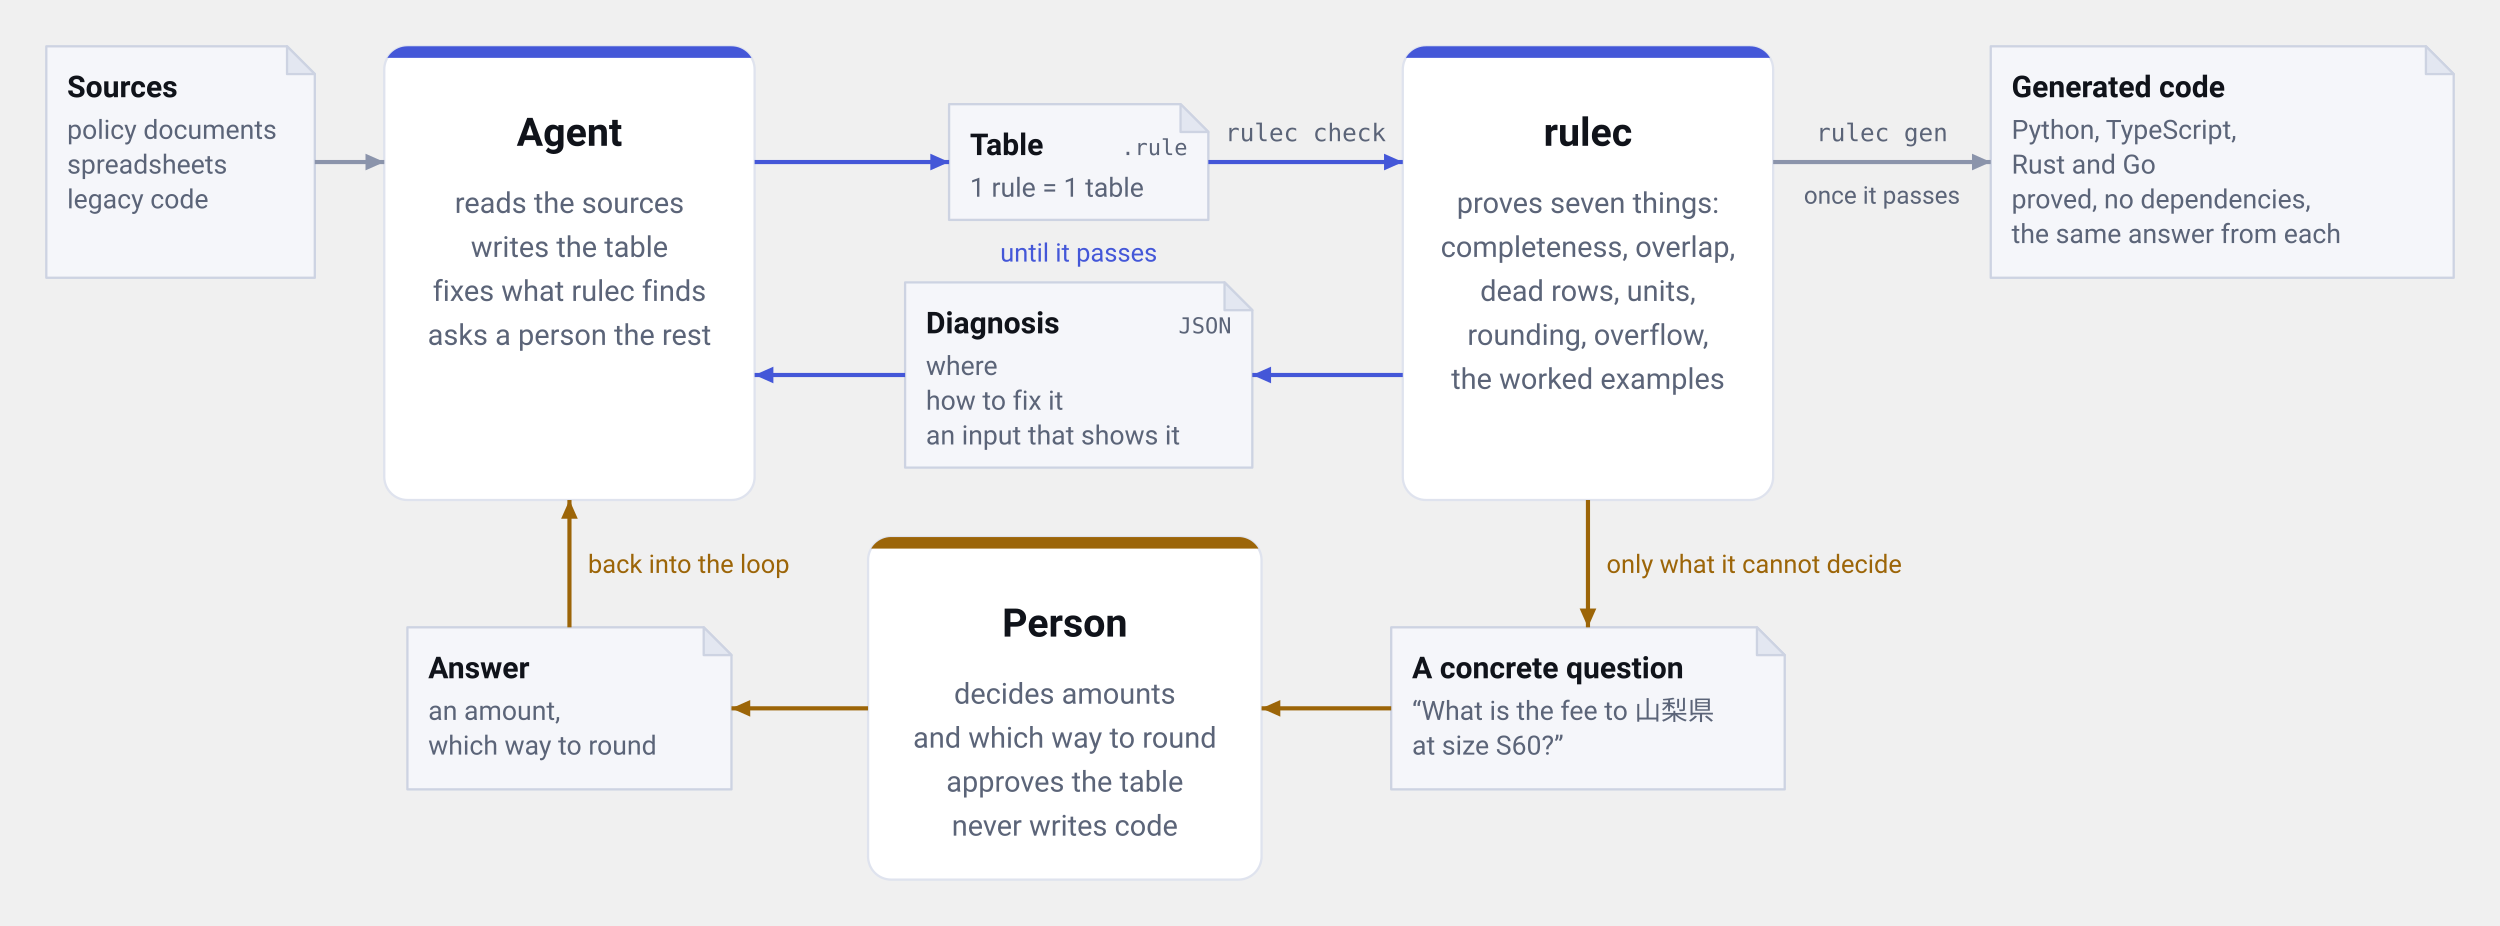
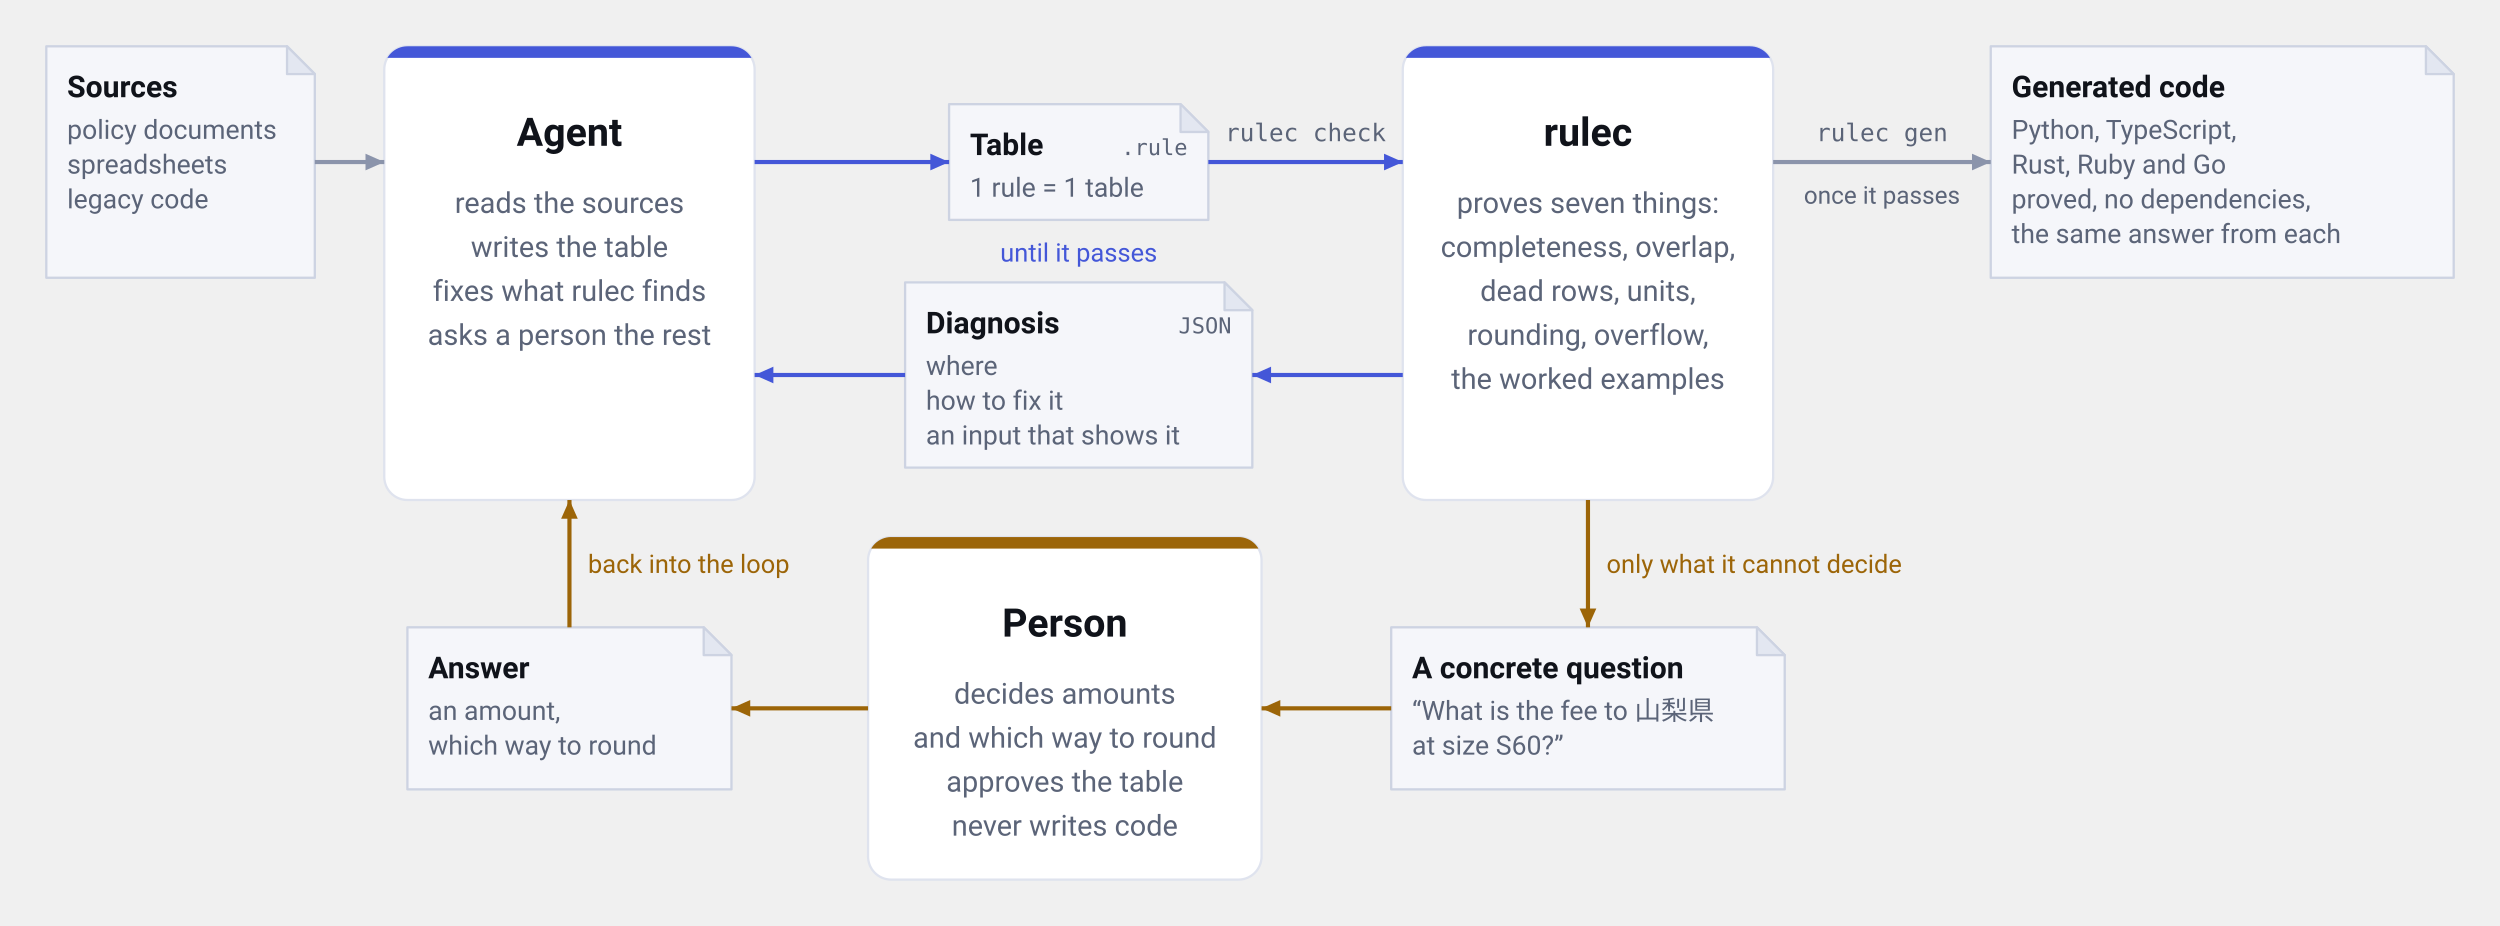
- <svg xmlns="http://www.w3.org/2000/svg" viewBox="0 0 1080 400" width="1080" height="400" role="img" aria-label="The agent reads the sources and writes the table (.rule), then runs rulec check. rulec returns a diagnosis - where, how to fix it, and an input that shows the problem - and the agent fixes the table until it passes. Only what the tool cannot decide reaches a person, as a question with a concrete case; the person answers with an amount or a rounding direction. Once the table passes, rulec gen emits proved Python, TypeScript, Rust and Go." font-family="-apple-system, BlinkMacSystemFont, &quot;Hiragino Sans&quot;, &quot;Noto Sans JP&quot;, &quot;Yu Gothic&quot;, Meiryo, &quot;Segoe UI&quot;, Roboto, sans-serif">
+ <svg xmlns="http://www.w3.org/2000/svg" viewBox="0 0 1080 400" width="1080" height="400" role="img" aria-label="The agent reads the sources and writes the table (.rule), then runs rulec check. rulec returns a diagnosis - where, how to fix it, and an input that shows the problem - and the agent fixes the table until it passes. Only what the tool cannot decide reaches a person, as a question with a concrete case; the person answers with an amount or a rounding direction. Once the table passes, rulec gen emits proved Python, TypeScript, Rust, Ruby and Go." font-family="-apple-system, BlinkMacSystemFont, &quot;Hiragino Sans&quot;, &quot;Noto Sans JP&quot;, &quot;Yu Gothic&quot;, Meiryo, &quot;Segoe UI&quot;, Roboto, sans-serif">
  <defs>
    <marker id="head-neutral" viewBox="0 0 10 10" refX="9" refY="5" markerWidth="9" markerHeight="9" markerUnits="userSpaceOnUse" orient="auto">
      <path d="M0,1 L9,5 L0,9 Z" fill="#8b94ab" />
    </marker>
    <marker id="head-accent" viewBox="0 0 10 10" refX="9" refY="5" markerWidth="9" markerHeight="9" markerUnits="userSpaceOnUse" orient="auto">
      <path d="M0,1 L9,5 L0,9 Z" fill="#4457d8" />
    </marker>
    <marker id="head-human" viewBox="0 0 10 10" refX="9" refY="5" markerWidth="9" markerHeight="9" markerUnits="userSpaceOnUse" orient="auto">
      <path d="M0,1 L9,5 L0,9 Z" fill="#9c6508" />
    </marker>
  </defs>
  <clipPath id="clip-agent">
    <rect x="166" y="20" width="160" height="196" rx="10" />
  </clipPath>
  <rect x="166" y="20" width="160" height="196" rx="10" fill="#ffffff" stroke="#dfe3ee" />
  <rect x="166" y="20" width="160" height="5" fill="#4457d8" clip-path="url(#clip-agent)" />
  <text x="246.0" y="63" font-size="17" font-weight="700" text-anchor="middle" fill="#10131a">Agent</text>
  <text x="246.0" y="92" font-size="12.5" font-weight="400" text-anchor="middle" fill="#5b6478">reads the sources</text>
  <text x="246.0" y="111" font-size="12.5" font-weight="400" text-anchor="middle" fill="#5b6478">writes the table</text>
  <text x="246.0" y="130" font-size="12.5" font-weight="400" text-anchor="middle" fill="#5b6478">fixes what rulec finds</text>
  <text x="246.0" y="149" font-size="12.5" font-weight="400" text-anchor="middle" fill="#5b6478">asks a person the rest</text>
  <clipPath id="clip-rulec">
    <rect x="606" y="20" width="160" height="196" rx="10" />
  </clipPath>
  <rect x="606" y="20" width="160" height="196" rx="10" fill="#ffffff" stroke="#dfe3ee" />
  <rect x="606" y="20" width="160" height="5" fill="#4457d8" clip-path="url(#clip-rulec)" />
  <text x="686.0" y="63" font-size="17" font-weight="700" text-anchor="middle" fill="#10131a">rulec</text>
  <text x="686.0" y="92" font-size="12.5" font-weight="400" text-anchor="middle" fill="#5b6478">proves seven things:</text>
  <text x="686.0" y="111" font-size="12.5" font-weight="400" text-anchor="middle" fill="#5b6478">completeness, overlap,</text>
  <text x="686.0" y="130" font-size="12.5" font-weight="400" text-anchor="middle" fill="#5b6478">dead rows, units,</text>
  <text x="686.0" y="149" font-size="12.5" font-weight="400" text-anchor="middle" fill="#5b6478">rounding, overflow,</text>
  <text x="686.0" y="168" font-size="12.5" font-weight="400" text-anchor="middle" fill="#5b6478">the worked examples</text>
  <clipPath id="clip-person">
    <rect x="375" y="232" width="170" height="148" rx="10" />
  </clipPath>
  <rect x="375" y="232" width="170" height="148" rx="10" fill="#ffffff" stroke="#dfe3ee" />
  <rect x="375" y="232" width="170" height="5" fill="#9c6508" clip-path="url(#clip-person)" />
  <text x="460.0" y="275" font-size="17" font-weight="700" text-anchor="middle" fill="#10131a">Person</text>
  <text x="460.0" y="304" font-size="12.5" font-weight="400" text-anchor="middle" fill="#5b6478">decides amounts</text>
  <text x="460.0" y="323" font-size="12.5" font-weight="400" text-anchor="middle" fill="#5b6478">and which way to round</text>
  <text x="460.0" y="342" font-size="12.5" font-weight="400" text-anchor="middle" fill="#5b6478">approves the table</text>
  <text x="460.0" y="361" font-size="12.5" font-weight="400" text-anchor="middle" fill="#5b6478">never writes code</text>
  <path d="M20,20 H124 L136,32 V120 H20 Z" fill="#f5f6fa" stroke="#cdd3e2" stroke-linejoin="round" />
  <path d="M124,20 V32 H136 Z" fill="#e3e7f1" stroke="#cdd3e2" stroke-linejoin="round" />
  <text x="29" y="42" font-size="13" font-weight="600" text-anchor="start" fill="#10131a">Sources</text>
  <text x="29" y="60" font-size="11.5" font-weight="400" text-anchor="start" fill="#5b6478">policy documents</text>
  <text x="29" y="75" font-size="11.5" font-weight="400" text-anchor="start" fill="#5b6478">spreadsheets</text>
  <text x="29" y="90" font-size="11.5" font-weight="400" text-anchor="start" fill="#5b6478">legacy code</text>
  <path d="M410,45 H510 L522,57 V95 H410 Z" fill="#f5f6fa" stroke="#cdd3e2" stroke-linejoin="round" />
  <path d="M510,45 V57 H522 Z" fill="#e3e7f1" stroke="#cdd3e2" stroke-linejoin="round" />
  <text x="419" y="67" font-size="13" font-weight="600" text-anchor="start" fill="#10131a">Table</text>
  <text x="513" y="67" font-size="9.5" font-weight="400" text-anchor="end" fill="#5b6478" font-family="ui-monospace, SFMono-Regular, Menlo, Consolas, monospace">.rule</text>
  <text x="419" y="85" font-size="11.5" font-weight="400" text-anchor="start" fill="#5b6478">1 rule = 1 table</text>
  <path d="M391,122 H529 L541,134 V202 H391 Z" fill="#f5f6fa" stroke="#cdd3e2" stroke-linejoin="round" />
  <path d="M529,122 V134 H541 Z" fill="#e3e7f1" stroke="#cdd3e2" stroke-linejoin="round" />
  <text x="400" y="144" font-size="13" font-weight="600" text-anchor="start" fill="#10131a">Diagnosis</text>
  <text x="532" y="144" font-size="9.5" font-weight="400" text-anchor="end" fill="#5b6478" font-family="ui-monospace, SFMono-Regular, Menlo, Consolas, monospace">JSON</text>
  <text x="400" y="162" font-size="11.5" font-weight="400" text-anchor="start" fill="#5b6478">where</text>
  <text x="400" y="177" font-size="11.5" font-weight="400" text-anchor="start" fill="#5b6478">how to fix it</text>
  <text x="400" y="192" font-size="11.5" font-weight="400" text-anchor="start" fill="#5b6478">an input that shows it</text>
  <path d="M860,20 H1048 L1060,32 V120 H860 Z" fill="#f5f6fa" stroke="#cdd3e2" stroke-linejoin="round" />
  <path d="M1048,20 V32 H1060 Z" fill="#e3e7f1" stroke="#cdd3e2" stroke-linejoin="round" />
  <text x="869" y="42" font-size="13" font-weight="600" text-anchor="start" fill="#10131a">Generated code</text>
  <text x="869" y="60" font-size="11.5" font-weight="400" text-anchor="start" fill="#5b6478">Python, TypeScript,</text>
-   <text x="869" y="75" font-size="11.5" font-weight="400" text-anchor="start" fill="#5b6478">Rust and Go</text>
+   <text x="869" y="75" font-size="11.5" font-weight="400" text-anchor="start" fill="#5b6478">Rust, Ruby and Go</text>
  <text x="869" y="90" font-size="11.5" font-weight="400" text-anchor="start" fill="#5b6478">proved, no dependencies,</text>
  <text x="869" y="105" font-size="11.5" font-weight="400" text-anchor="start" fill="#5b6478">the same answer from each</text>
  <path d="M601,271 H759 L771,283 V341 H601 Z" fill="#f5f6fa" stroke="#cdd3e2" stroke-linejoin="round" />
  <path d="M759,271 V283 H771 Z" fill="#e3e7f1" stroke="#cdd3e2" stroke-linejoin="round" />
  <text x="610" y="293" font-size="13" font-weight="600" text-anchor="start" fill="#10131a">A concrete question</text>
  <text x="610" y="311" font-size="11.5" font-weight="400" text-anchor="start" fill="#5b6478">“What is the fee to 山梨県</text>
  <text x="610" y="326" font-size="11.5" font-weight="400" text-anchor="start" fill="#5b6478">at size S60?”</text>
  <path d="M176,271 H304 L316,283 V341 H176 Z" fill="#f5f6fa" stroke="#cdd3e2" stroke-linejoin="round" />
  <path d="M304,271 V283 H316 Z" fill="#e3e7f1" stroke="#cdd3e2" stroke-linejoin="round" />
  <text x="185" y="293" font-size="13" font-weight="600" text-anchor="start" fill="#10131a">Answer</text>
  <text x="185" y="311" font-size="11.5" font-weight="400" text-anchor="start" fill="#5b6478">an amount,</text>
  <text x="185" y="326" font-size="11.5" font-weight="400" text-anchor="start" fill="#5b6478">which way to round</text>
  <line x1="136" y1="70" x2="166" y2="70" stroke="#8b94ab" stroke-width="1.8" marker-end="url(#head-neutral)" />
  <line x1="326" y1="70" x2="410" y2="70" stroke="#4457d8" stroke-width="1.8" marker-end="url(#head-accent)" />
  <line x1="522" y1="70" x2="606" y2="70" stroke="#4457d8" stroke-width="1.8" marker-end="url(#head-accent)" />
  <text x="564.0" y="61" font-size="10.5" font-weight="400" text-anchor="middle" fill="#5b6478" font-family="ui-monospace, SFMono-Regular, Menlo, Consolas, monospace">rulec check</text>
  <line x1="606" y1="162" x2="541" y2="162" stroke="#4457d8" stroke-width="1.8" marker-end="url(#head-accent)" />
  <line x1="391" y1="162" x2="326" y2="162" stroke="#4457d8" stroke-width="1.8" marker-end="url(#head-accent)" />
  <text x="466.0" y="113" font-size="11" font-weight="400" text-anchor="middle" fill="#4457d8">until it passes</text>
  <line x1="766" y1="70" x2="860" y2="70" stroke="#8b94ab" stroke-width="1.8" marker-end="url(#head-neutral)" />
  <text x="813.0" y="61" font-size="10.5" font-weight="400" text-anchor="middle" fill="#5b6478" font-family="ui-monospace, SFMono-Regular, Menlo, Consolas, monospace">rulec gen</text>
  <text x="813.0" y="88" font-size="10.5" font-weight="400" text-anchor="middle" fill="#5b6478">once it passes</text>
  <line x1="686" y1="216" x2="686" y2="271" stroke="#9c6508" stroke-width="1.8" marker-end="url(#head-human)" />
  <text x="694" y="247.5" font-size="11" font-weight="400" text-anchor="start" fill="#9c6508">only what it cannot decide</text>
  <line x1="601" y1="306" x2="545" y2="306" stroke="#9c6508" stroke-width="1.8" marker-end="url(#head-human)" />
  <line x1="375" y1="306" x2="316" y2="306" stroke="#9c6508" stroke-width="1.8" marker-end="url(#head-human)" />
  <line x1="246" y1="271" x2="246" y2="216" stroke="#9c6508" stroke-width="1.8" marker-end="url(#head-human)" />
  <text x="254" y="247.5" font-size="11" font-weight="400" text-anchor="start" fill="#9c6508">back into the loop</text>
</svg>
